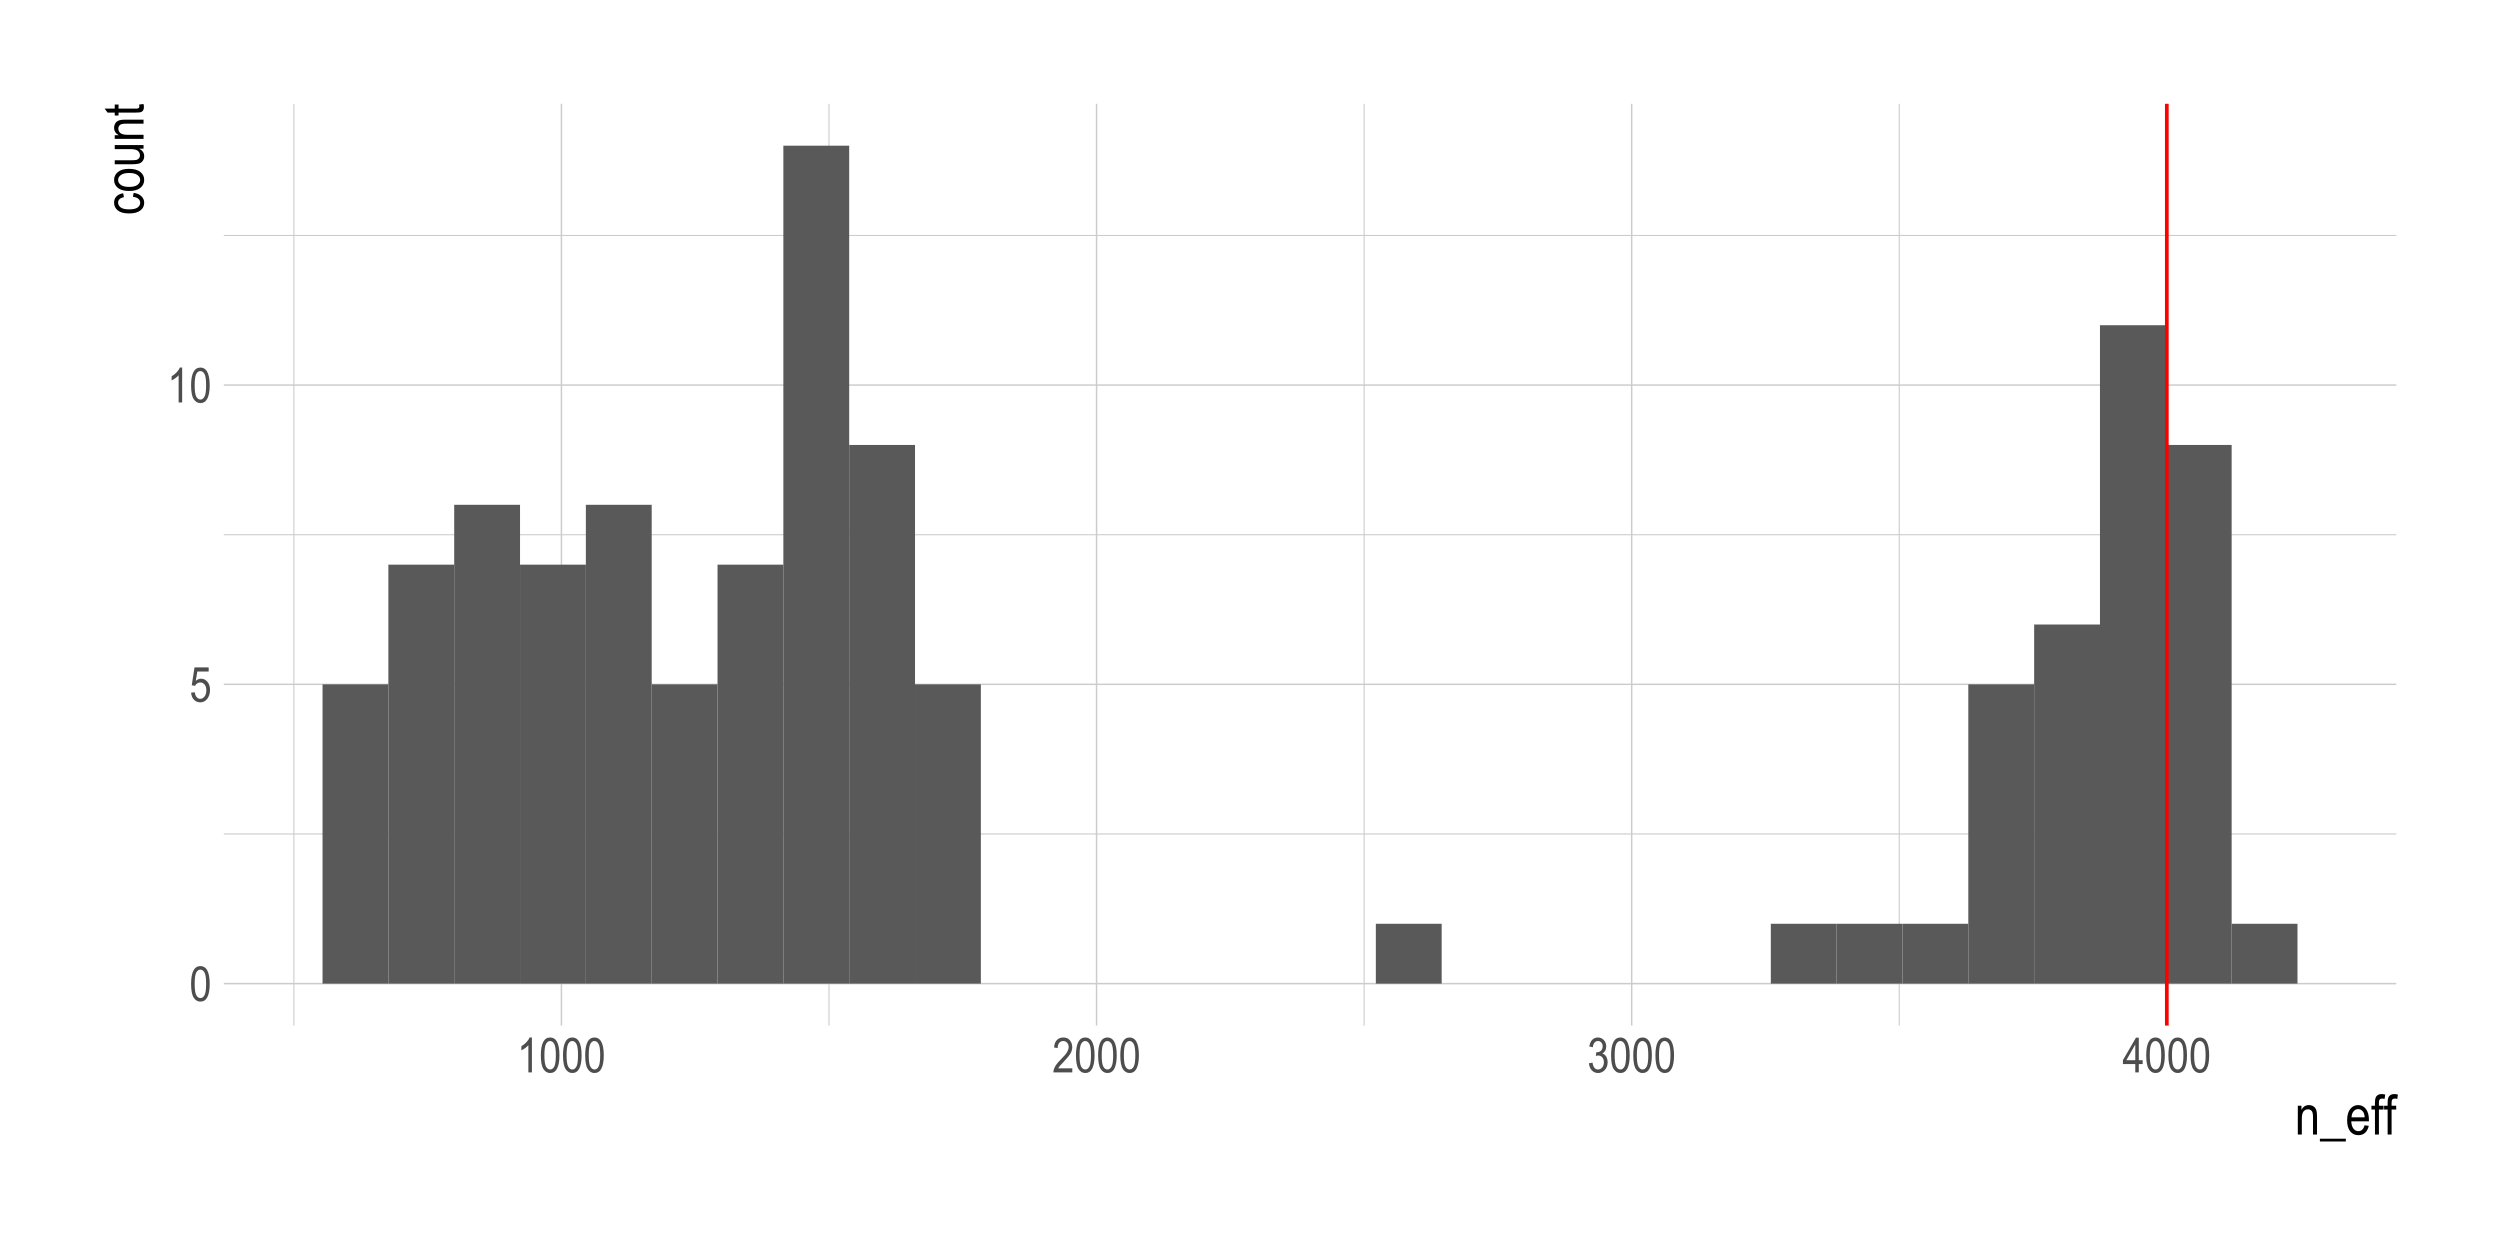
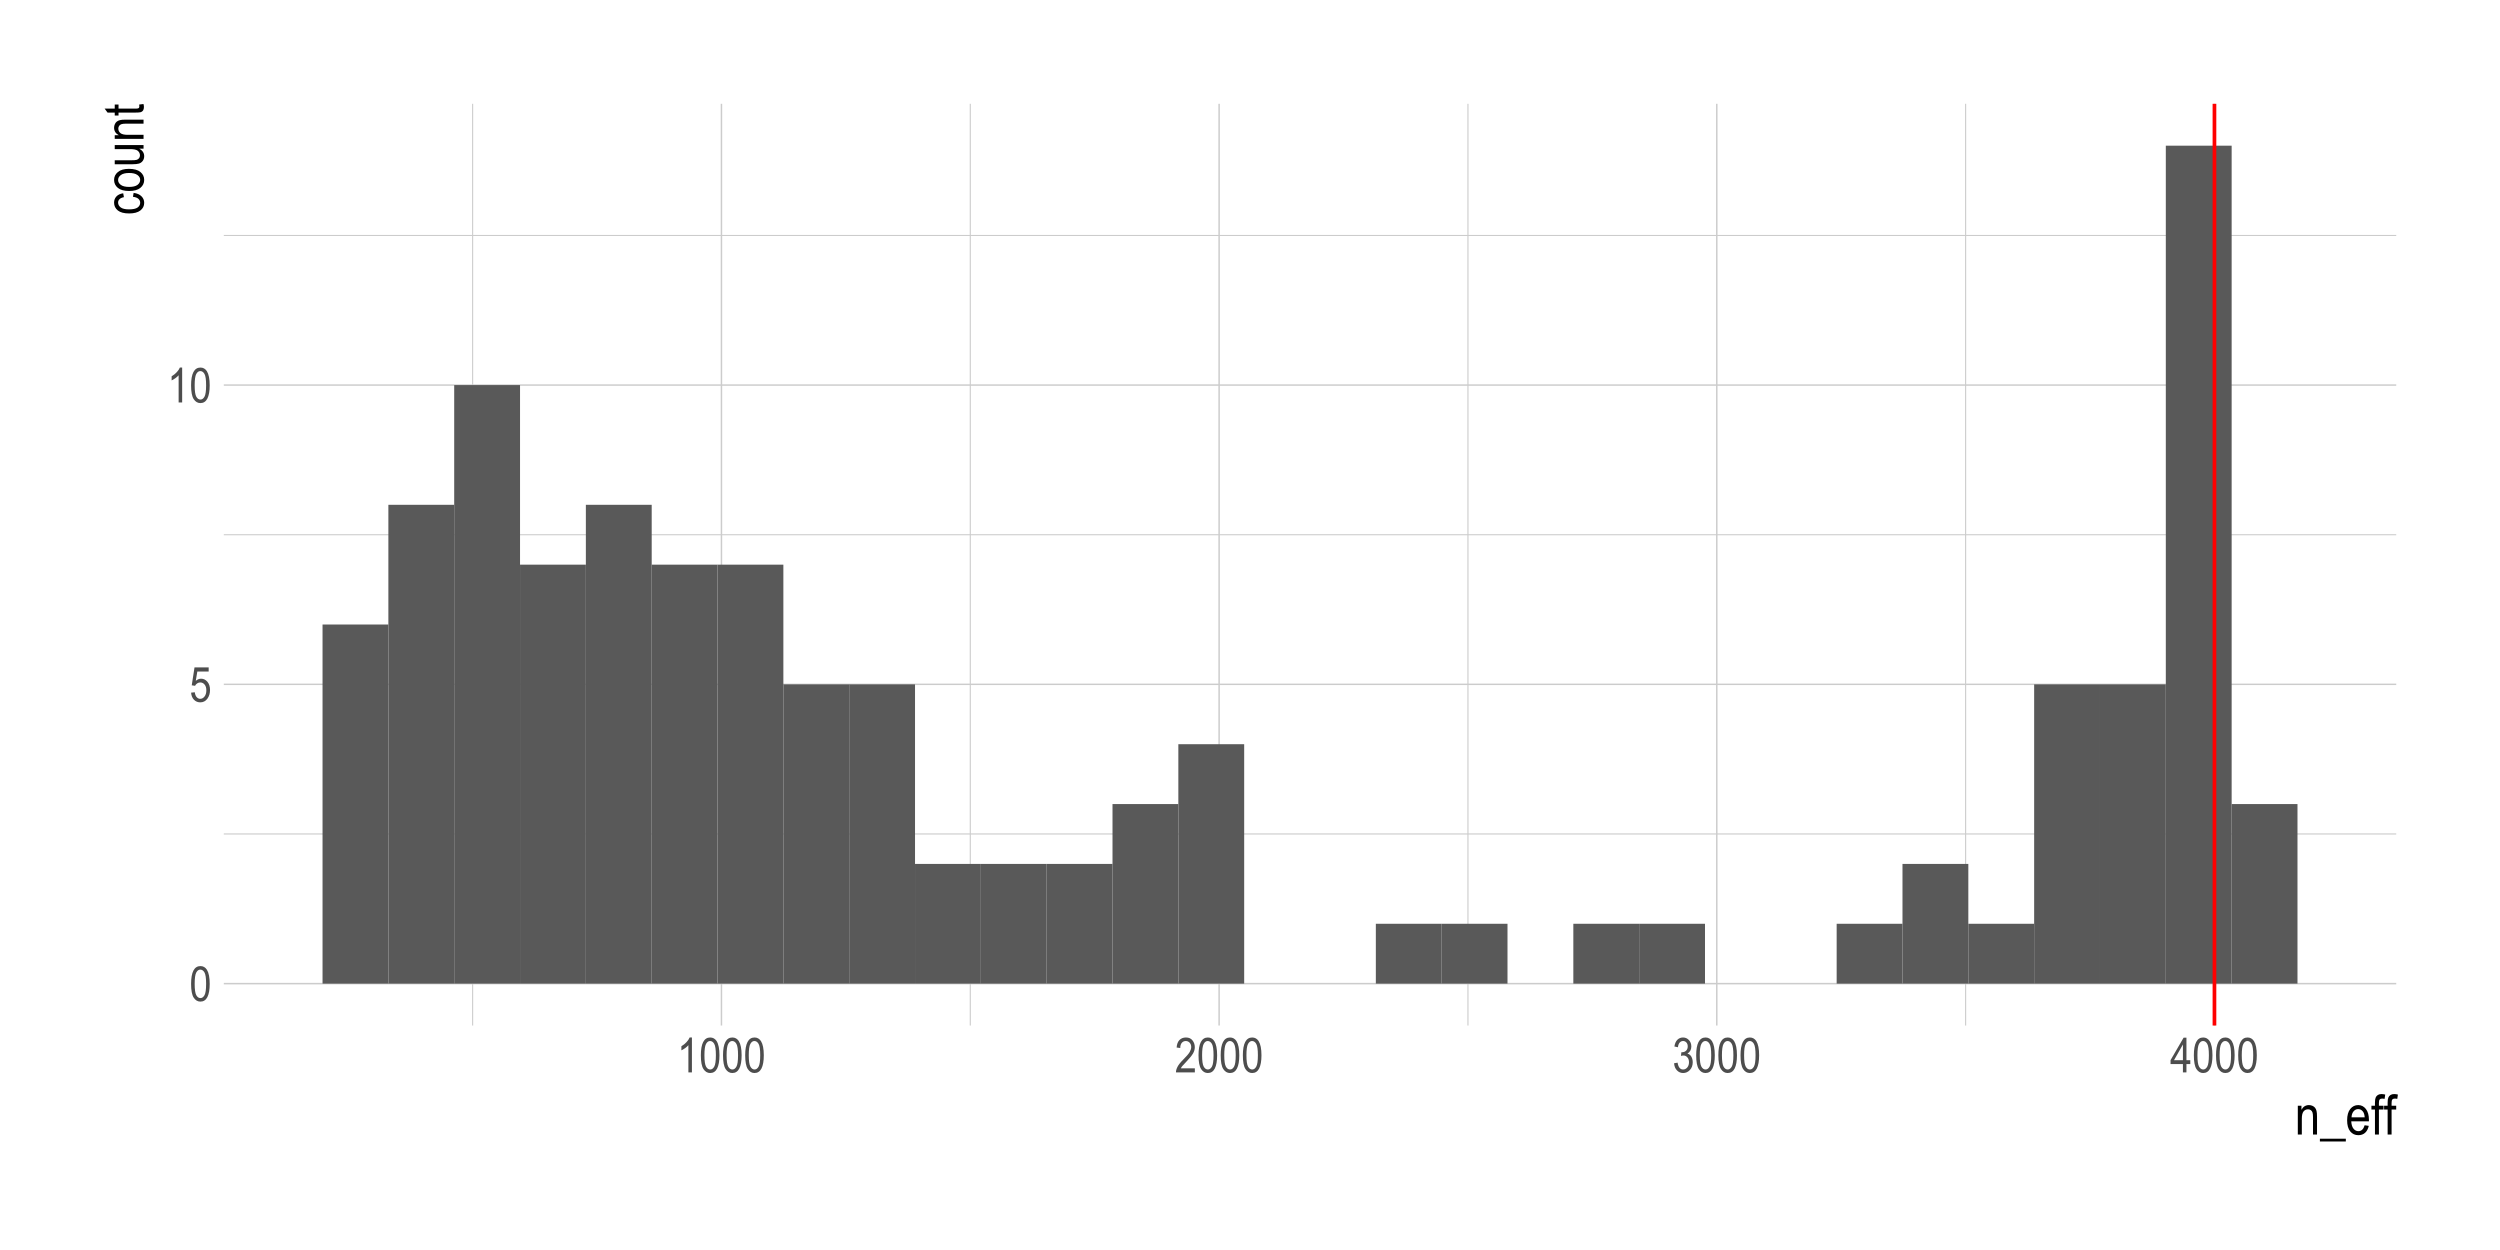
<svg xmlns="http://www.w3.org/2000/svg" xmlns:xlink="http://www.w3.org/1999/xlink" width="720pt" height="360pt" viewBox="0 0 720 360" version="1.1">
  <defs>
    <g>
      <symbol overflow="visible" id="glyph0-0">
        <path style="stroke:none;" d="M 0.297 0 L 0.297 -8.75 L 2.953 -8.75 L 2.953 0 Z M 0.625 -0.359 L 2.641 -0.359 L 2.641 -8.453 L 0.625 -8.453 Z M 0.625 -0.359 " />
      </symbol>
      <symbol overflow="visible" id="glyph0-1">
        <path style="stroke:none;" d="M 0.453 -4.938 C 0.453 -6.625 0.676 -7.898 1.125 -8.766 C 1.582 -9.629 2.254 -10.062 3.141 -10.062 C 3.93 -10.062 4.551 -9.711 5 -9.016 C 5.539 -8.16 5.812 -6.801 5.812 -4.938 C 5.812 -3.27 5.586 -2 5.141 -1.125 C 4.691 -0.258 4.02 0.172 3.125 0.172 C 2.344 0.172 1.703 -0.207 1.203 -0.969 C 0.703 -1.738 0.453 -3.062 0.453 -4.938 Z M 1.484 -4.938 C 1.484 -3.312 1.641 -2.223 1.953 -1.672 C 2.266 -1.117 2.664 -0.844 3.156 -0.844 C 3.613 -0.844 4 -1.117 4.312 -1.672 C 4.625 -2.234 4.781 -3.32 4.781 -4.938 C 4.781 -6.57 4.625 -7.664 4.312 -8.219 C 4 -8.77 3.594 -9.047 3.094 -9.047 C 2.633 -9.047 2.25 -8.766 1.938 -8.203 C 1.633 -7.641 1.484 -6.551 1.484 -4.938 Z M 1.484 -4.938 " />
      </symbol>
      <symbol overflow="visible" id="glyph0-2">
        <path style="stroke:none;" d="M 0.453 -2.625 L 1.516 -2.734 C 1.598 -2.098 1.785 -1.625 2.078 -1.312 C 2.367 -1 2.703 -0.844 3.078 -0.844 C 3.555 -0.844 3.969 -1.062 4.312 -1.5 C 4.664 -1.938 4.844 -2.535 4.844 -3.297 C 4.844 -4.016 4.672 -4.57 4.328 -4.969 C 3.992 -5.363 3.578 -5.562 3.078 -5.562 C 2.773 -5.562 2.488 -5.473 2.219 -5.297 C 1.945 -5.129 1.738 -4.895 1.594 -4.594 L 0.641 -4.734 L 1.438 -9.891 L 5.516 -9.891 L 5.516 -8.703 L 2.25 -8.703 L 1.797 -6.016 C 2.285 -6.43 2.801 -6.641 3.344 -6.641 C 4.031 -6.641 4.629 -6.348 5.141 -5.766 C 5.648 -5.18 5.906 -4.391 5.906 -3.391 C 5.906 -2.41 5.648 -1.57 5.141 -0.875 C 4.629 -0.176 3.945 0.172 3.094 0.172 C 2.383 0.172 1.785 -0.07 1.297 -0.562 C 0.805 -1.062 0.523 -1.75 0.453 -2.625 Z M 0.453 -2.625 " />
      </symbol>
      <symbol overflow="visible" id="glyph0-3">
        <path style="stroke:none;" d="M 4.266 0 L 3.25 0 L 3.25 -7.844 C 3.02 -7.57 2.707 -7.289 2.312 -7 C 1.914 -6.719 1.555 -6.504 1.234 -6.359 L 1.234 -7.547 C 1.785 -7.867 2.273 -8.258 2.703 -8.719 C 3.129 -9.176 3.43 -9.625 3.609 -10.062 L 4.266 -10.062 Z M 4.266 0 " />
      </symbol>
      <symbol overflow="visible" id="glyph0-4">
        <path style="stroke:none;" d="M 5.781 -1.188 L 5.781 0 L 0.344 0 C 0.332 -0.477 0.477 -1.016 0.781 -1.609 C 1.082 -2.203 1.633 -2.898 2.438 -3.703 C 3.383 -4.641 4.004 -5.363 4.297 -5.875 C 4.586 -6.395 4.734 -6.875 4.734 -7.312 C 4.734 -7.82 4.582 -8.238 4.281 -8.562 C 3.977 -8.883 3.609 -9.047 3.172 -9.047 C 2.703 -9.047 2.316 -8.867 2.016 -8.516 C 1.723 -8.172 1.578 -7.676 1.578 -7.031 L 0.531 -7.172 C 0.602 -8.129 0.875 -8.848 1.344 -9.328 C 1.82 -9.816 2.445 -10.062 3.219 -10.062 C 4.051 -10.062 4.68 -9.781 5.109 -9.219 C 5.547 -8.656 5.766 -8.008 5.766 -7.281 C 5.766 -6.645 5.594 -6.035 5.25 -5.453 C 4.914 -4.867 4.281 -4.086 3.344 -3.109 C 2.738 -2.492 2.348 -2.07 2.172 -1.844 C 1.992 -1.625 1.852 -1.406 1.75 -1.188 Z M 5.781 -1.188 " />
      </symbol>
      <symbol overflow="visible" id="glyph0-5">
        <path style="stroke:none;" d="M 0.469 -2.641 L 1.484 -2.812 C 1.691 -1.5 2.219 -0.844 3.062 -0.844 C 3.531 -0.844 3.93 -1.035 4.266 -1.422 C 4.598 -1.816 4.766 -2.32 4.766 -2.938 C 4.766 -3.52 4.609 -3.988 4.297 -4.344 C 3.992 -4.695 3.617 -4.875 3.172 -4.875 C 2.973 -4.875 2.734 -4.832 2.453 -4.75 L 2.578 -5.828 L 2.734 -5.812 C 3.223 -5.812 3.625 -5.961 3.938 -6.266 C 4.25 -6.578 4.406 -6.988 4.406 -7.5 C 4.406 -7.969 4.273 -8.344 4.016 -8.625 C 3.754 -8.906 3.438 -9.047 3.062 -9.047 C 2.676 -9.047 2.348 -8.895 2.078 -8.594 C 1.816 -8.301 1.648 -7.852 1.578 -7.25 L 0.562 -7.469 C 0.695 -8.32 0.984 -8.969 1.422 -9.406 C 1.867 -9.844 2.41 -10.062 3.047 -10.062 C 3.711 -10.062 4.273 -9.816 4.734 -9.328 C 5.203 -8.836 5.438 -8.219 5.438 -7.469 C 5.438 -7.008 5.336 -6.602 5.141 -6.25 C 4.941 -5.906 4.664 -5.629 4.312 -5.422 C 4.645 -5.336 4.914 -5.188 5.125 -4.969 C 5.344 -4.758 5.516 -4.477 5.641 -4.125 C 5.773 -3.781 5.844 -3.391 5.844 -2.953 C 5.844 -2.035 5.57 -1.285 5.031 -0.703 C 4.488 -0.117 3.836 0.172 3.078 0.172 C 2.379 0.172 1.785 -0.082 1.297 -0.594 C 0.805 -1.102 0.531 -1.785 0.469 -2.641 Z M 0.469 -2.641 " />
      </symbol>
      <symbol overflow="visible" id="glyph0-6">
        <path style="stroke:none;" d="M 3.688 0 L 3.688 -2.406 L 0.125 -2.406 L 0.125 -3.531 L 3.891 -10.016 L 4.703 -10.016 L 4.703 -3.531 L 5.812 -3.531 L 5.812 -2.406 L 4.703 -2.406 L 4.703 0 Z M 3.688 -3.531 L 3.688 -8.047 L 1.125 -3.531 Z M 3.688 -3.531 " />
      </symbol>
      <symbol overflow="visible" id="glyph1-0">
        <path style="stroke:none;" d="M 0.344 0 L 0.344 -10 L 3.391 -10 L 3.391 0 Z M 0.719 -0.422 L 3.031 -0.422 L 3.031 -9.672 L 0.719 -9.672 Z M 0.719 -0.422 " />
      </symbol>
      <symbol overflow="visible" id="glyph1-1">
        <path style="stroke:none;" d="M 0.844 0 L 0.844 -8.297 L 1.891 -8.297 L 1.891 -7.125 C 2.141 -7.582 2.441 -7.922 2.797 -8.141 C 3.16 -8.367 3.578 -8.484 4.047 -8.484 C 4.41 -8.484 4.75 -8.41 5.062 -8.266 C 5.375 -8.129 5.625 -7.941 5.812 -7.703 C 6 -7.473 6.141 -7.172 6.234 -6.797 C 6.328 -6.43 6.375 -5.867 6.375 -5.109 L 6.375 0 L 5.219 0 L 5.219 -5.047 C 5.219 -5.66 5.164 -6.109 5.062 -6.391 C 4.957 -6.672 4.797 -6.883 4.578 -7.031 C 4.359 -7.188 4.102 -7.266 3.812 -7.266 C 3.258 -7.266 2.816 -7.055 2.484 -6.641 C 2.16 -6.234 2 -5.531 2 -4.531 L 2 0 Z M 0.844 0 " />
      </symbol>
      <symbol overflow="visible" id="glyph1-2">
        <path style="stroke:none;" d="M -0.094 1.203 L 7.375 1.203 L 7.375 2 L -0.094 2 Z M -0.094 1.203 " />
      </symbol>
      <symbol overflow="visible" id="glyph1-3">
        <path style="stroke:none;" d="M 5.5 -2.672 L 6.688 -2.5 C 6.488 -1.613 6.129 -0.941 5.609 -0.484 C 5.098 -0.035 4.457 0.188 3.688 0.188 C 2.727 0.188 1.945 -0.176 1.344 -0.906 C 0.75 -1.645 0.453 -2.703 0.453 -4.078 C 0.453 -5.516 0.754 -6.609 1.359 -7.359 C 1.961 -8.109 2.723 -8.484 3.641 -8.484 C 4.523 -8.484 5.258 -8.113 5.844 -7.375 C 6.438 -6.633 6.734 -5.566 6.734 -4.172 L 6.719 -3.797 L 1.641 -3.797 C 1.691 -2.859 1.91 -2.148 2.297 -1.672 C 2.68 -1.203 3.148 -0.969 3.703 -0.969 C 4.566 -0.969 5.164 -1.535 5.5 -2.672 Z M 1.719 -4.953 L 5.516 -4.953 C 5.461 -5.672 5.305 -6.207 5.047 -6.562 C 4.68 -7.07 4.211 -7.328 3.641 -7.328 C 3.117 -7.328 2.676 -7.113 2.312 -6.688 C 1.945 -6.258 1.75 -5.68 1.719 -4.953 Z M 1.719 -4.953 " />
      </symbol>
      <symbol overflow="visible" id="glyph1-4">
        <path style="stroke:none;" d="M 1.172 0 L 1.172 -7.203 L 0.156 -7.203 L 0.156 -8.297 L 1.172 -8.297 L 1.172 -9.188 C 1.172 -9.832 1.238 -10.316 1.375 -10.641 C 1.508 -10.973 1.719 -11.223 2 -11.391 C 2.281 -11.566 2.629 -11.656 3.047 -11.656 C 3.379 -11.656 3.738 -11.609 4.125 -11.516 L 3.953 -10.281 C 3.711 -10.332 3.488 -10.359 3.281 -10.359 C 2.938 -10.359 2.688 -10.27 2.531 -10.094 C 2.383 -9.914 2.312 -9.57 2.312 -9.062 L 2.312 -8.297 L 3.641 -8.297 L 3.641 -7.203 L 2.312 -7.203 L 2.312 0 Z M 1.172 0 " />
      </symbol>
      <symbol overflow="visible" id="glyph2-0">
        <path style="stroke:none;" d="M 0 -0.344 L -10 -0.344 L -10 -3.391 L 0 -3.391 Z M -0.422 -0.719 L -0.422 -3.031 L -9.672 -3.031 L -9.672 -0.719 Z M -0.422 -0.719 " />
      </symbol>
      <symbol overflow="visible" id="glyph2-1">
        <path style="stroke:none;" d="M -3.047 -5.312 L -2.859 -6.438 C -1.867 -6.312 -1.113 -5.984 -0.594 -5.453 C -0.07 -4.93 0.188 -4.305 0.188 -3.578 C 0.188 -2.68 -0.176 -1.945 -0.906 -1.375 C -1.645 -0.801 -2.727 -0.516 -4.156 -0.516 C -5.602 -0.516 -6.688 -0.801 -7.406 -1.375 C -8.125 -1.957 -8.484 -2.707 -8.484 -3.625 C -8.484 -4.32 -8.266 -4.91 -7.828 -5.391 C -7.391 -5.879 -6.734 -6.191 -5.859 -6.328 L -5.656 -5.203 C -6.219 -5.098 -6.633 -4.91 -6.906 -4.641 C -7.188 -4.367 -7.328 -4.039 -7.328 -3.656 C -7.328 -3.094 -7.078 -2.625 -6.578 -2.25 C -6.078 -1.875 -5.281 -1.688 -4.188 -1.688 C -3.051 -1.688 -2.227 -1.863 -1.719 -2.219 C -1.219 -2.582 -0.969 -3.039 -0.969 -3.594 C -0.969 -4.031 -1.133 -4.406 -1.469 -4.719 C -1.812 -5.031 -2.336 -5.227 -3.047 -5.312 Z M -3.047 -5.312 " />
      </symbol>
      <symbol overflow="visible" id="glyph2-2">
        <path style="stroke:none;" d="M -4.156 -0.422 C -5.582 -0.422 -6.66 -0.719 -7.391 -1.312 C -8.117 -1.914 -8.484 -2.68 -8.484 -3.609 C -8.484 -4.516 -8.117 -5.27 -7.391 -5.875 C -6.66 -6.488 -5.609 -6.797 -4.234 -6.797 C -2.742 -6.797 -1.633 -6.492 -0.906 -5.891 C -0.176 -5.297 0.188 -4.535 0.188 -3.609 C 0.188 -2.691 -0.176 -1.93 -0.906 -1.328 C -1.645 -0.723 -2.727 -0.422 -4.156 -0.422 Z M -4.156 -1.594 C -3.082 -1.594 -2.281 -1.785 -1.75 -2.172 C -1.227 -2.566 -0.969 -3.055 -0.969 -3.641 C -0.969 -4.18 -1.234 -4.645 -1.766 -5.031 C -2.297 -5.414 -3.094 -5.609 -4.156 -5.609 C -5.219 -5.609 -6.008 -5.41 -6.531 -5.016 C -7.062 -4.629 -7.328 -4.148 -7.328 -3.578 C -7.328 -3.023 -7.062 -2.555 -6.531 -2.172 C -6.008 -1.785 -5.219 -1.594 -4.156 -1.594 Z M -4.156 -1.594 " />
      </symbol>
      <symbol overflow="visible" id="glyph2-3">
        <path style="stroke:none;" d="M 0 -5.312 L -1.219 -5.312 C -0.75 -5.039 -0.395 -4.723 -0.156 -4.359 C 0.07 -4.004 0.188 -3.602 0.188 -3.156 C 0.188 -2.613 0.039 -2.148 -0.25 -1.766 C -0.539 -1.391 -0.906 -1.141 -1.344 -1.016 C -1.789 -0.891 -2.395 -0.828 -3.156 -0.828 L -8.297 -0.828 L -8.297 -1.969 L -3.703 -1.969 C -2.848 -1.969 -2.273 -2.008 -1.984 -2.094 C -1.691 -2.188 -1.457 -2.348 -1.281 -2.578 C -1.113 -2.805 -1.031 -3.07 -1.031 -3.375 C -1.031 -3.926 -1.254 -4.379 -1.703 -4.734 C -2.098 -5.035 -2.816 -5.188 -3.859 -5.188 L -8.297 -5.188 L -8.297 -6.344 L 0 -6.344 Z M 0 -5.312 " />
      </symbol>
      <symbol overflow="visible" id="glyph2-4">
        <path style="stroke:none;" d="M 0 -0.844 L -8.297 -0.844 L -8.297 -1.891 L -7.125 -1.891 C -7.582 -2.141 -7.922 -2.441 -8.141 -2.797 C -8.367 -3.16 -8.484 -3.578 -8.484 -4.047 C -8.484 -4.41 -8.41 -4.75 -8.266 -5.062 C -8.129 -5.375 -7.941 -5.625 -7.703 -5.812 C -7.473 -6 -7.172 -6.141 -6.797 -6.234 C -6.43 -6.328 -5.867 -6.375 -5.109 -6.375 L 0 -6.375 L 0 -5.219 L -5.047 -5.219 C -5.66 -5.219 -6.109 -5.164 -6.391 -5.062 C -6.672 -4.957 -6.883 -4.797 -7.031 -4.578 C -7.188 -4.359 -7.266 -4.102 -7.266 -3.812 C -7.266 -3.258 -7.055 -2.816 -6.641 -2.484 C -6.234 -2.16 -5.531 -2 -4.531 -2 L 0 -2 Z M 0 -0.844 " />
      </symbol>
      <symbol overflow="visible" id="glyph2-5">
        <path style="stroke:none;" d="M -1.266 -3.422 L -0.016 -3.578 C 0.066 -3.254 0.109 -2.969 0.109 -2.719 C 0.109 -2.312 0.031 -1.984 -0.125 -1.734 C -0.289 -1.492 -0.508 -1.328 -0.781 -1.234 C -1.062 -1.148 -1.613 -1.109 -2.438 -1.109 L -7.203 -1.109 L -7.203 -0.266 L -8.297 -0.266 L -8.297 -1.109 L -10.359 -1.109 L -11.203 -2.25 L -8.297 -2.25 L -8.297 -3.422 L -7.203 -3.422 L -7.203 -2.25 L -2.359 -2.25 C -1.91 -2.25 -1.617 -2.285 -1.484 -2.359 C -1.297 -2.453 -1.203 -2.633 -1.203 -2.906 C -1.203 -3.039 -1.223 -3.211 -1.266 -3.422 Z M -1.266 -3.422 " />
      </symbol>
    </g>
    <clipPath id="clip1">
      <path d="M 64.453 240 L 690.113 240 L 690.113 241 L 64.453 241 Z M 64.453 240 " />
    </clipPath>
    <clipPath id="clip2">
      <path d="M 64.453 153 L 690.113 153 L 690.113 155 L 64.453 155 Z M 64.453 153 " />
    </clipPath>
    <clipPath id="clip3">
      <path d="M 64.453 67 L 690.113 67 L 690.113 68 L 64.453 68 Z M 64.453 67 " />
    </clipPath>
    <clipPath id="clip4">
-       <path d="M 84 29.887 L 85 29.887 L 85 295.348 L 84 295.348 Z M 84 29.887 " />
+       <path d="M 135 29.887 L 137 29.887 L 137 295.348 L 135 295.348 Z M 135 29.887 " />
    </clipPath>
    <clipPath id="clip5">
-       <path d="M 238 29.887 L 239 29.887 L 239 295.348 L 238 295.348 Z M 238 29.887 " />
+       <path d="M 279 29.887 L 280 29.887 L 280 295.348 L 279 295.348 Z M 279 29.887 " />
    </clipPath>
    <clipPath id="clip6">
-       <path d="M 392 29.887 L 394 29.887 L 394 295.348 L 392 295.348 Z M 392 29.887 " />
+       <path d="M 422 29.887 L 423 29.887 L 423 295.348 L 422 295.348 Z M 422 29.887 " />
    </clipPath>
    <clipPath id="clip7">
-       <path d="M 546 29.887 L 548 29.887 L 548 295.348 L 546 295.348 Z M 546 29.887 " />
+       <path d="M 565 29.887 L 567 29.887 L 567 295.348 L 565 295.348 Z M 565 29.887 " />
    </clipPath>
    <clipPath id="clip8">
      <path d="M 64.453 283 L 690.113 283 L 690.113 284 L 64.453 284 Z M 64.453 283 " />
    </clipPath>
    <clipPath id="clip9">
      <path d="M 64.453 196 L 690.113 196 L 690.113 198 L 64.453 198 Z M 64.453 196 " />
    </clipPath>
    <clipPath id="clip10">
      <path d="M 64.453 110 L 690.113 110 L 690.113 112 L 64.453 112 Z M 64.453 110 " />
    </clipPath>
    <clipPath id="clip11">
-       <path d="M 161 29.887 L 162 29.887 L 162 295.348 L 161 295.348 Z M 161 29.887 " />
+       <path d="M 207 29.887 L 208 29.887 L 208 295.348 L 207 295.348 Z M 207 29.887 " />
    </clipPath>
    <clipPath id="clip12">
-       <path d="M 315 29.887 L 317 29.887 L 317 295.348 L 315 295.348 Z M 315 29.887 " />
+       <path d="M 350 29.887 L 352 29.887 L 352 295.348 L 350 295.348 Z M 350 29.887 " />
    </clipPath>
    <clipPath id="clip13">
-       <path d="M 469 29.887 L 471 29.887 L 471 295.348 L 469 295.348 Z M 469 29.887 " />
+       <path d="M 494 29.887 L 495 29.887 L 495 295.348 L 494 295.348 Z M 494 29.887 " />
    </clipPath>
    <clipPath id="clip14">
-       <path d="M 623 29.887 L 625 29.887 L 625 295.348 L 623 295.348 Z M 623 29.887 " />
+       <path d="M 637 29.887 L 638 29.887 L 638 295.348 L 637 295.348 Z M 637 29.887 " />
    </clipPath>
    <clipPath id="clip15">
-       <path d="M 623 29.887 L 625 29.887 L 625 295.348 L 623 295.348 Z M 623 29.887 " />
+       <path d="M 637 29.887 L 639 29.887 L 639 295.348 L 637 295.348 Z M 637 29.887 " />
    </clipPath>
  </defs>
  <g id="surface134">
    <rect x="0" y="0" width="720" height="360" style="fill:rgb(100%,100%,100%);fill-opacity:1;stroke:none;" />
    <g clip-path="url(#clip1)" clip-rule="nonzero">
      <path style="fill:none;stroke-width:0.32;stroke-linecap:butt;stroke-linejoin:round;stroke:rgb(80%,80%,80%);stroke-opacity:1;stroke-miterlimit:10;" d="M 64.453 240.188 L 690.113 240.188 " />
    </g>
    <g clip-path="url(#clip2)" clip-rule="nonzero">
      <path style="fill:none;stroke-width:0.32;stroke-linecap:butt;stroke-linejoin:round;stroke:rgb(80%,80%,80%);stroke-opacity:1;stroke-miterlimit:10;" d="M 64.453 154 L 690.113 154 " />
    </g>
    <g clip-path="url(#clip3)" clip-rule="nonzero">
      <path style="fill:none;stroke-width:0.32;stroke-linecap:butt;stroke-linejoin:round;stroke:rgb(80%,80%,80%);stroke-opacity:1;stroke-miterlimit:10;" d="M 64.453 67.812 L 690.113 67.812 " />
    </g>
    <g clip-path="url(#clip4)" clip-rule="nonzero">
-       <path style="fill:none;stroke-width:0.32;stroke-linecap:butt;stroke-linejoin:round;stroke:rgb(80%,80%,80%);stroke-opacity:1;stroke-miterlimit:10;" d="M 84.633 295.352 L 84.633 29.887 " />
+       <path style="fill:none;stroke-width:0.32;stroke-linecap:butt;stroke-linejoin:round;stroke:rgb(80%,80%,80%);stroke-opacity:1;stroke-miterlimit:10;" d="M 136.117 295.352 L 136.117 29.887 " />
    </g>
    <g clip-path="url(#clip5)" clip-rule="nonzero">
-       <path style="fill:none;stroke-width:0.32;stroke-linecap:butt;stroke-linejoin:round;stroke:rgb(80%,80%,80%);stroke-opacity:1;stroke-miterlimit:10;" d="M 238.75 295.352 L 238.75 29.887 " />
+       <path style="fill:none;stroke-width:0.32;stroke-linecap:butt;stroke-linejoin:round;stroke:rgb(80%,80%,80%);stroke-opacity:1;stroke-miterlimit:10;" d="M 279.441 295.352 L 279.441 29.887 " />
    </g>
    <g clip-path="url(#clip6)" clip-rule="nonzero">
-       <path style="fill:none;stroke-width:0.32;stroke-linecap:butt;stroke-linejoin:round;stroke:rgb(80%,80%,80%);stroke-opacity:1;stroke-miterlimit:10;" d="M 392.867 295.352 L 392.867 29.887 " />
+       <path style="fill:none;stroke-width:0.32;stroke-linecap:butt;stroke-linejoin:round;stroke:rgb(80%,80%,80%);stroke-opacity:1;stroke-miterlimit:10;" d="M 422.77 295.352 L 422.77 29.887 " />
    </g>
    <g clip-path="url(#clip7)" clip-rule="nonzero">
-       <path style="fill:none;stroke-width:0.32;stroke-linecap:butt;stroke-linejoin:round;stroke:rgb(80%,80%,80%);stroke-opacity:1;stroke-miterlimit:10;" d="M 546.984 295.352 L 546.984 29.887 " />
+       <path style="fill:none;stroke-width:0.32;stroke-linecap:butt;stroke-linejoin:round;stroke:rgb(80%,80%,80%);stroke-opacity:1;stroke-miterlimit:10;" d="M 566.098 295.352 L 566.098 29.887 " />
    </g>
    <g clip-path="url(#clip8)" clip-rule="nonzero">
      <path style="fill:none;stroke-width:0.427;stroke-linecap:butt;stroke-linejoin:round;stroke:rgb(80%,80%,80%);stroke-opacity:1;stroke-miterlimit:10;" d="M 64.453 283.285 L 690.113 283.285 " />
    </g>
    <g clip-path="url(#clip9)" clip-rule="nonzero">
      <path style="fill:none;stroke-width:0.427;stroke-linecap:butt;stroke-linejoin:round;stroke:rgb(80%,80%,80%);stroke-opacity:1;stroke-miterlimit:10;" d="M 64.453 197.094 L 690.113 197.094 " />
    </g>
    <g clip-path="url(#clip10)" clip-rule="nonzero">
      <path style="fill:none;stroke-width:0.427;stroke-linecap:butt;stroke-linejoin:round;stroke:rgb(80%,80%,80%);stroke-opacity:1;stroke-miterlimit:10;" d="M 64.453 110.906 L 690.113 110.906 " />
    </g>
    <g clip-path="url(#clip11)" clip-rule="nonzero">
-       <path style="fill:none;stroke-width:0.427;stroke-linecap:butt;stroke-linejoin:round;stroke:rgb(80%,80%,80%);stroke-opacity:1;stroke-miterlimit:10;" d="M 161.691 295.352 L 161.691 29.887 " />
+       <path style="fill:none;stroke-width:0.427;stroke-linecap:butt;stroke-linejoin:round;stroke:rgb(80%,80%,80%);stroke-opacity:1;stroke-miterlimit:10;" d="M 207.777 295.352 L 207.777 29.887 " />
    </g>
    <g clip-path="url(#clip12)" clip-rule="nonzero">
-       <path style="fill:none;stroke-width:0.427;stroke-linecap:butt;stroke-linejoin:round;stroke:rgb(80%,80%,80%);stroke-opacity:1;stroke-miterlimit:10;" d="M 315.809 295.352 L 315.809 29.887 " />
+       <path style="fill:none;stroke-width:0.427;stroke-linecap:butt;stroke-linejoin:round;stroke:rgb(80%,80%,80%);stroke-opacity:1;stroke-miterlimit:10;" d="M 351.105 295.352 L 351.105 29.887 " />
    </g>
    <g clip-path="url(#clip13)" clip-rule="nonzero">
-       <path style="fill:none;stroke-width:0.427;stroke-linecap:butt;stroke-linejoin:round;stroke:rgb(80%,80%,80%);stroke-opacity:1;stroke-miterlimit:10;" d="M 469.926 295.352 L 469.926 29.887 " />
+       <path style="fill:none;stroke-width:0.427;stroke-linecap:butt;stroke-linejoin:round;stroke:rgb(80%,80%,80%);stroke-opacity:1;stroke-miterlimit:10;" d="M 494.434 295.352 L 494.434 29.887 " />
    </g>
    <g clip-path="url(#clip14)" clip-rule="nonzero">
-       <path style="fill:none;stroke-width:0.427;stroke-linecap:butt;stroke-linejoin:round;stroke:rgb(80%,80%,80%);stroke-opacity:1;stroke-miterlimit:10;" d="M 624.043 295.352 L 624.043 29.887 " />
-     </g>
-     <path style=" stroke:none;fill-rule:nonzero;fill:rgb(34.902%,34.902%,34.902%);fill-opacity:1;" d="M 92.891 283.285 L 111.852 283.285 L 111.852 197.098 L 92.891 197.098 Z M 92.891 283.285 " />
-     <path style=" stroke:none;fill-rule:nonzero;fill:rgb(34.902%,34.902%,34.902%);fill-opacity:1;" d="M 111.852 283.285 L 130.812 283.285 L 130.812 162.621 L 111.852 162.621 Z M 111.852 283.285 " />
-     <path style=" stroke:none;fill-rule:nonzero;fill:rgb(34.902%,34.902%,34.902%);fill-opacity:1;" d="M 130.809 283.285 L 149.77 283.285 L 149.77 145.383 L 130.809 145.383 Z M 130.809 283.285 " />
+       <path style="fill:none;stroke-width:0.427;stroke-linecap:butt;stroke-linejoin:round;stroke:rgb(80%,80%,80%);stroke-opacity:1;stroke-miterlimit:10;" d="M 637.762 295.352 L 637.762 29.887 " />
+     </g>
+     <path style=" stroke:none;fill-rule:nonzero;fill:rgb(34.902%,34.902%,34.902%);fill-opacity:1;" d="M 92.891 283.285 L 111.852 283.285 L 111.852 179.859 L 92.891 179.859 Z M 92.891 283.285 " />
+     <path style=" stroke:none;fill-rule:nonzero;fill:rgb(34.902%,34.902%,34.902%);fill-opacity:1;" d="M 111.852 283.285 L 130.812 283.285 L 130.812 145.383 L 111.852 145.383 Z M 111.852 283.285 " />
+     <path style=" stroke:none;fill-rule:nonzero;fill:rgb(34.902%,34.902%,34.902%);fill-opacity:1;" d="M 130.809 283.285 L 149.77 283.285 L 149.77 110.906 L 130.809 110.906 Z M 130.809 283.285 " />
    <path style=" stroke:none;fill-rule:nonzero;fill:rgb(34.902%,34.902%,34.902%);fill-opacity:1;" d="M 149.77 283.285 L 168.73 283.285 L 168.73 162.621 L 149.77 162.621 Z M 149.77 283.285 " />
    <path style=" stroke:none;fill-rule:nonzero;fill:rgb(34.902%,34.902%,34.902%);fill-opacity:1;" d="M 168.727 283.285 L 187.688 283.285 L 187.688 145.383 L 168.727 145.383 Z M 168.727 283.285 " />
-     <path style=" stroke:none;fill-rule:nonzero;fill:rgb(34.902%,34.902%,34.902%);fill-opacity:1;" d="M 187.688 283.285 L 206.648 283.285 L 206.648 197.098 L 187.688 197.098 Z M 187.688 283.285 " />
+     <path style=" stroke:none;fill-rule:nonzero;fill:rgb(34.902%,34.902%,34.902%);fill-opacity:1;" d="M 187.688 283.285 L 206.648 283.285 L 206.648 162.621 L 187.688 162.621 Z M 187.688 283.285 " />
    <path style=" stroke:none;fill-rule:nonzero;fill:rgb(34.902%,34.902%,34.902%);fill-opacity:1;" d="M 206.648 283.285 L 225.609 283.285 L 225.609 162.621 L 206.648 162.621 Z M 206.648 283.285 " />
-     <path style=" stroke:none;fill-rule:nonzero;fill:rgb(34.902%,34.902%,34.902%);fill-opacity:1;" d="M 225.605 283.285 L 244.566 283.285 L 244.566 41.957 L 225.605 41.957 Z M 225.605 283.285 " />
-     <path style=" stroke:none;fill-rule:nonzero;fill:rgb(34.902%,34.902%,34.902%);fill-opacity:1;" d="M 244.566 283.285 L 263.527 283.285 L 263.527 128.145 L 244.566 128.145 Z M 244.566 283.285 " />
-     <path style=" stroke:none;fill-rule:nonzero;fill:rgb(34.902%,34.902%,34.902%);fill-opacity:1;" d="M 263.527 283.285 L 282.488 283.285 L 282.488 197.098 L 263.527 197.098 Z M 263.527 283.285 " />
+     <path style=" stroke:none;fill-rule:nonzero;fill:rgb(34.902%,34.902%,34.902%);fill-opacity:1;" d="M 225.605 283.285 L 244.566 283.285 L 244.566 197.098 L 225.605 197.098 Z M 225.605 283.285 " />
+     <path style=" stroke:none;fill-rule:nonzero;fill:rgb(34.902%,34.902%,34.902%);fill-opacity:1;" d="M 244.566 283.285 L 263.527 283.285 L 263.527 197.098 L 244.566 197.098 Z M 244.566 283.285 " />
+     <path style=" stroke:none;fill-rule:nonzero;fill:rgb(34.902%,34.902%,34.902%);fill-opacity:1;" d="M 263.527 283.285 L 282.488 283.285 L 282.488 248.809 L 263.527 248.809 Z M 263.527 283.285 " />
+     <path style=" stroke:none;fill-rule:nonzero;fill:rgb(34.902%,34.902%,34.902%);fill-opacity:1;" d="M 282.484 283.285 L 301.445 283.285 L 301.445 248.809 L 282.484 248.809 Z M 282.484 283.285 " />
+     <path style=" stroke:none;fill-rule:nonzero;fill:rgb(34.902%,34.902%,34.902%);fill-opacity:1;" d="M 301.445 283.285 L 320.406 283.285 L 320.406 248.809 L 301.445 248.809 Z M 301.445 283.285 " />
+     <path style=" stroke:none;fill-rule:nonzero;fill:rgb(34.902%,34.902%,34.902%);fill-opacity:1;" d="M 320.402 283.285 L 339.363 283.285 L 339.363 231.57 L 320.402 231.57 Z M 320.402 283.285 " />
+     <path style=" stroke:none;fill-rule:nonzero;fill:rgb(34.902%,34.902%,34.902%);fill-opacity:1;" d="M 339.363 283.285 L 358.324 283.285 L 358.324 214.332 L 339.363 214.332 Z M 339.363 283.285 " />
    <path style=" stroke:none;fill-rule:nonzero;fill:rgb(34.902%,34.902%,34.902%);fill-opacity:1;" d="M 396.242 283.285 L 415.203 283.285 L 415.203 266.047 L 396.242 266.047 Z M 396.242 283.285 " />
-     <path style=" stroke:none;fill-rule:nonzero;fill:rgb(34.902%,34.902%,34.902%);fill-opacity:1;" d="M 509.996 283.285 L 528.957 283.285 L 528.957 266.047 L 509.996 266.047 Z M 509.996 283.285 " />
+     <path style=" stroke:none;fill-rule:nonzero;fill:rgb(34.902%,34.902%,34.902%);fill-opacity:1;" d="M 415.199 283.285 L 434.16 283.285 L 434.16 266.047 L 415.199 266.047 Z M 415.199 283.285 " />
+     <path style=" stroke:none;fill-rule:nonzero;fill:rgb(34.902%,34.902%,34.902%);fill-opacity:1;" d="M 453.121 283.285 L 472.082 283.285 L 472.082 266.047 L 453.121 266.047 Z M 453.121 283.285 " />
+     <path style=" stroke:none;fill-rule:nonzero;fill:rgb(34.902%,34.902%,34.902%);fill-opacity:1;" d="M 472.078 283.285 L 491.039 283.285 L 491.039 266.047 L 472.078 266.047 Z M 472.078 283.285 " />
    <path style=" stroke:none;fill-rule:nonzero;fill:rgb(34.902%,34.902%,34.902%);fill-opacity:1;" d="M 528.957 283.285 L 547.918 283.285 L 547.918 266.047 L 528.957 266.047 Z M 528.957 283.285 " />
-     <path style=" stroke:none;fill-rule:nonzero;fill:rgb(34.902%,34.902%,34.902%);fill-opacity:1;" d="M 547.918 283.285 L 566.879 283.285 L 566.879 266.047 L 547.918 266.047 Z M 547.918 283.285 " />
-     <path style=" stroke:none;fill-rule:nonzero;fill:rgb(34.902%,34.902%,34.902%);fill-opacity:1;" d="M 566.875 283.285 L 585.836 283.285 L 585.836 197.098 L 566.875 197.098 Z M 566.875 283.285 " />
-     <path style=" stroke:none;fill-rule:nonzero;fill:rgb(34.902%,34.902%,34.902%);fill-opacity:1;" d="M 585.836 283.285 L 604.797 283.285 L 604.797 179.859 L 585.836 179.859 Z M 585.836 283.285 " />
-     <path style=" stroke:none;fill-rule:nonzero;fill:rgb(34.902%,34.902%,34.902%);fill-opacity:1;" d="M 604.793 283.285 L 623.754 283.285 L 623.754 93.668 L 604.793 93.668 Z M 604.793 283.285 " />
-     <path style=" stroke:none;fill-rule:nonzero;fill:rgb(34.902%,34.902%,34.902%);fill-opacity:1;" d="M 623.754 283.285 L 642.715 283.285 L 642.715 128.145 L 623.754 128.145 Z M 623.754 283.285 " />
-     <path style=" stroke:none;fill-rule:nonzero;fill:rgb(34.902%,34.902%,34.902%);fill-opacity:1;" d="M 642.715 283.285 L 661.676 283.285 L 661.676 266.047 L 642.715 266.047 Z M 642.715 283.285 " />
+     <path style=" stroke:none;fill-rule:nonzero;fill:rgb(34.902%,34.902%,34.902%);fill-opacity:1;" d="M 547.918 283.285 L 566.879 283.285 L 566.879 248.809 L 547.918 248.809 Z M 547.918 283.285 " />
+     <path style=" stroke:none;fill-rule:nonzero;fill:rgb(34.902%,34.902%,34.902%);fill-opacity:1;" d="M 566.875 283.285 L 585.836 283.285 L 585.836 266.047 L 566.875 266.047 Z M 566.875 283.285 " />
+     <path style=" stroke:none;fill-rule:nonzero;fill:rgb(34.902%,34.902%,34.902%);fill-opacity:1;" d="M 585.836 283.285 L 604.797 283.285 L 604.797 197.098 L 585.836 197.098 Z M 585.836 283.285 " />
+     <path style=" stroke:none;fill-rule:nonzero;fill:rgb(34.902%,34.902%,34.902%);fill-opacity:1;" d="M 604.793 283.285 L 623.754 283.285 L 623.754 197.098 L 604.793 197.098 Z M 604.793 283.285 " />
+     <path style=" stroke:none;fill-rule:nonzero;fill:rgb(34.902%,34.902%,34.902%);fill-opacity:1;" d="M 623.754 283.285 L 642.715 283.285 L 642.715 41.957 L 623.754 41.957 Z M 623.754 283.285 " />
+     <path style=" stroke:none;fill-rule:nonzero;fill:rgb(34.902%,34.902%,34.902%);fill-opacity:1;" d="M 642.715 283.285 L 661.676 283.285 L 661.676 231.57 L 642.715 231.57 Z M 642.715 283.285 " />
    <g clip-path="url(#clip15)" clip-rule="nonzero">
-       <path style="fill:none;stroke-width:1.067;stroke-linecap:butt;stroke-linejoin:round;stroke:rgb(100%,0%,0%);stroke-opacity:1;stroke-miterlimit:10;" d="M 624.043 295.352 L 624.043 29.887 " />
+       <path style="fill:none;stroke-width:1.067;stroke-linecap:butt;stroke-linejoin:round;stroke:rgb(100%,0%,0%);stroke-opacity:1;stroke-miterlimit:10;" d="M 637.762 295.352 L 637.762 29.887 " />
    </g>
    <g style="fill:rgb(30.196%,30.196%,30.196%);fill-opacity:1;">
      <use xlink:href="#glyph0-1" x="54.582" y="288.293" />
    </g>
    <g style="fill:rgb(30.196%,30.196%,30.196%);fill-opacity:1;">
      <use xlink:href="#glyph0-2" x="54.582" y="202.105" />
    </g>
    <g style="fill:rgb(30.196%,30.196%,30.196%);fill-opacity:1;">
      <use xlink:href="#glyph0-3" x="48.195" y="115.918" />
      <use xlink:href="#glyph0-1" x="54.58" y="115.918" />
    </g>
    <g style="fill:rgb(30.196%,30.196%,30.196%);fill-opacity:1;">
-       <use xlink:href="#glyph0-3" x="148.922" y="308.859" />
-       <use xlink:href="#glyph0-1" x="155.307" y="308.859" />
-       <use xlink:href="#glyph0-1" x="161.691" y="308.859" />
-       <use xlink:href="#glyph0-1" x="168.076" y="308.859" />
-     </g>
-     <g style="fill:rgb(30.196%,30.196%,30.196%);fill-opacity:1;">
-       <use xlink:href="#glyph0-4" x="303.039" y="308.859" />
-       <use xlink:href="#glyph0-1" x="309.424" y="308.859" />
-       <use xlink:href="#glyph0-1" x="315.809" y="308.859" />
-       <use xlink:href="#glyph0-1" x="322.193" y="308.859" />
-     </g>
-     <g style="fill:rgb(30.196%,30.196%,30.196%);fill-opacity:1;">
-       <use xlink:href="#glyph0-5" x="457.156" y="308.859" />
-       <use xlink:href="#glyph0-1" x="463.541" y="308.859" />
-       <use xlink:href="#glyph0-1" x="469.926" y="308.859" />
-       <use xlink:href="#glyph0-1" x="476.311" y="308.859" />
-     </g>
-     <g style="fill:rgb(30.196%,30.196%,30.196%);fill-opacity:1;">
-       <use xlink:href="#glyph0-6" x="611.273" y="308.859" />
-       <use xlink:href="#glyph0-1" x="617.658" y="308.859" />
-       <use xlink:href="#glyph0-1" x="624.043" y="308.859" />
-       <use xlink:href="#glyph0-1" x="630.428" y="308.859" />
+       <use xlink:href="#glyph0-3" x="195.008" y="308.859" />
+       <use xlink:href="#glyph0-1" x="201.393" y="308.859" />
+       <use xlink:href="#glyph0-1" x="207.777" y="308.859" />
+       <use xlink:href="#glyph0-1" x="214.162" y="308.859" />
+     </g>
+     <g style="fill:rgb(30.196%,30.196%,30.196%);fill-opacity:1;">
+       <use xlink:href="#glyph0-4" x="338.336" y="308.859" />
+       <use xlink:href="#glyph0-1" x="344.721" y="308.859" />
+       <use xlink:href="#glyph0-1" x="351.105" y="308.859" />
+       <use xlink:href="#glyph0-1" x="357.49" y="308.859" />
+     </g>
+     <g style="fill:rgb(30.196%,30.196%,30.196%);fill-opacity:1;">
+       <use xlink:href="#glyph0-5" x="481.664" y="308.859" />
+       <use xlink:href="#glyph0-1" x="488.049" y="308.859" />
+       <use xlink:href="#glyph0-1" x="494.434" y="308.859" />
+       <use xlink:href="#glyph0-1" x="500.818" y="308.859" />
+     </g>
+     <g style="fill:rgb(30.196%,30.196%,30.196%);fill-opacity:1;">
+       <use xlink:href="#glyph0-6" x="624.992" y="308.859" />
+       <use xlink:href="#glyph0-1" x="631.377" y="308.859" />
+       <use xlink:href="#glyph0-1" x="637.762" y="308.859" />
+       <use xlink:href="#glyph0-1" x="644.146" y="308.859" />
    </g>
    <g style="fill:rgb(0%,0%,0%);fill-opacity:1;">
      <use xlink:href="#glyph1-1" x="660.926" y="326.746" />
      <use xlink:href="#glyph1-2" x="668.223" y="326.746" />
      <use xlink:href="#glyph1-3" x="675.52" y="326.746" />
      <use xlink:href="#glyph1-4" x="682.816" y="326.746" />
      <use xlink:href="#glyph1-4" x="686.465" y="326.746" />
    </g>
    <g style="fill:rgb(0%,0%,0%);fill-opacity:1;">
      <use xlink:href="#glyph2-1" x="41.34" y="61.988" />
      <use xlink:href="#glyph2-2" x="41.34" y="55.426" />
      <use xlink:href="#glyph2-3" x="41.34" y="48.129" />
      <use xlink:href="#glyph2-4" x="41.34" y="40.832" />
      <use xlink:href="#glyph2-5" x="41.34" y="33.535" />
    </g>
  </g>
</svg>
